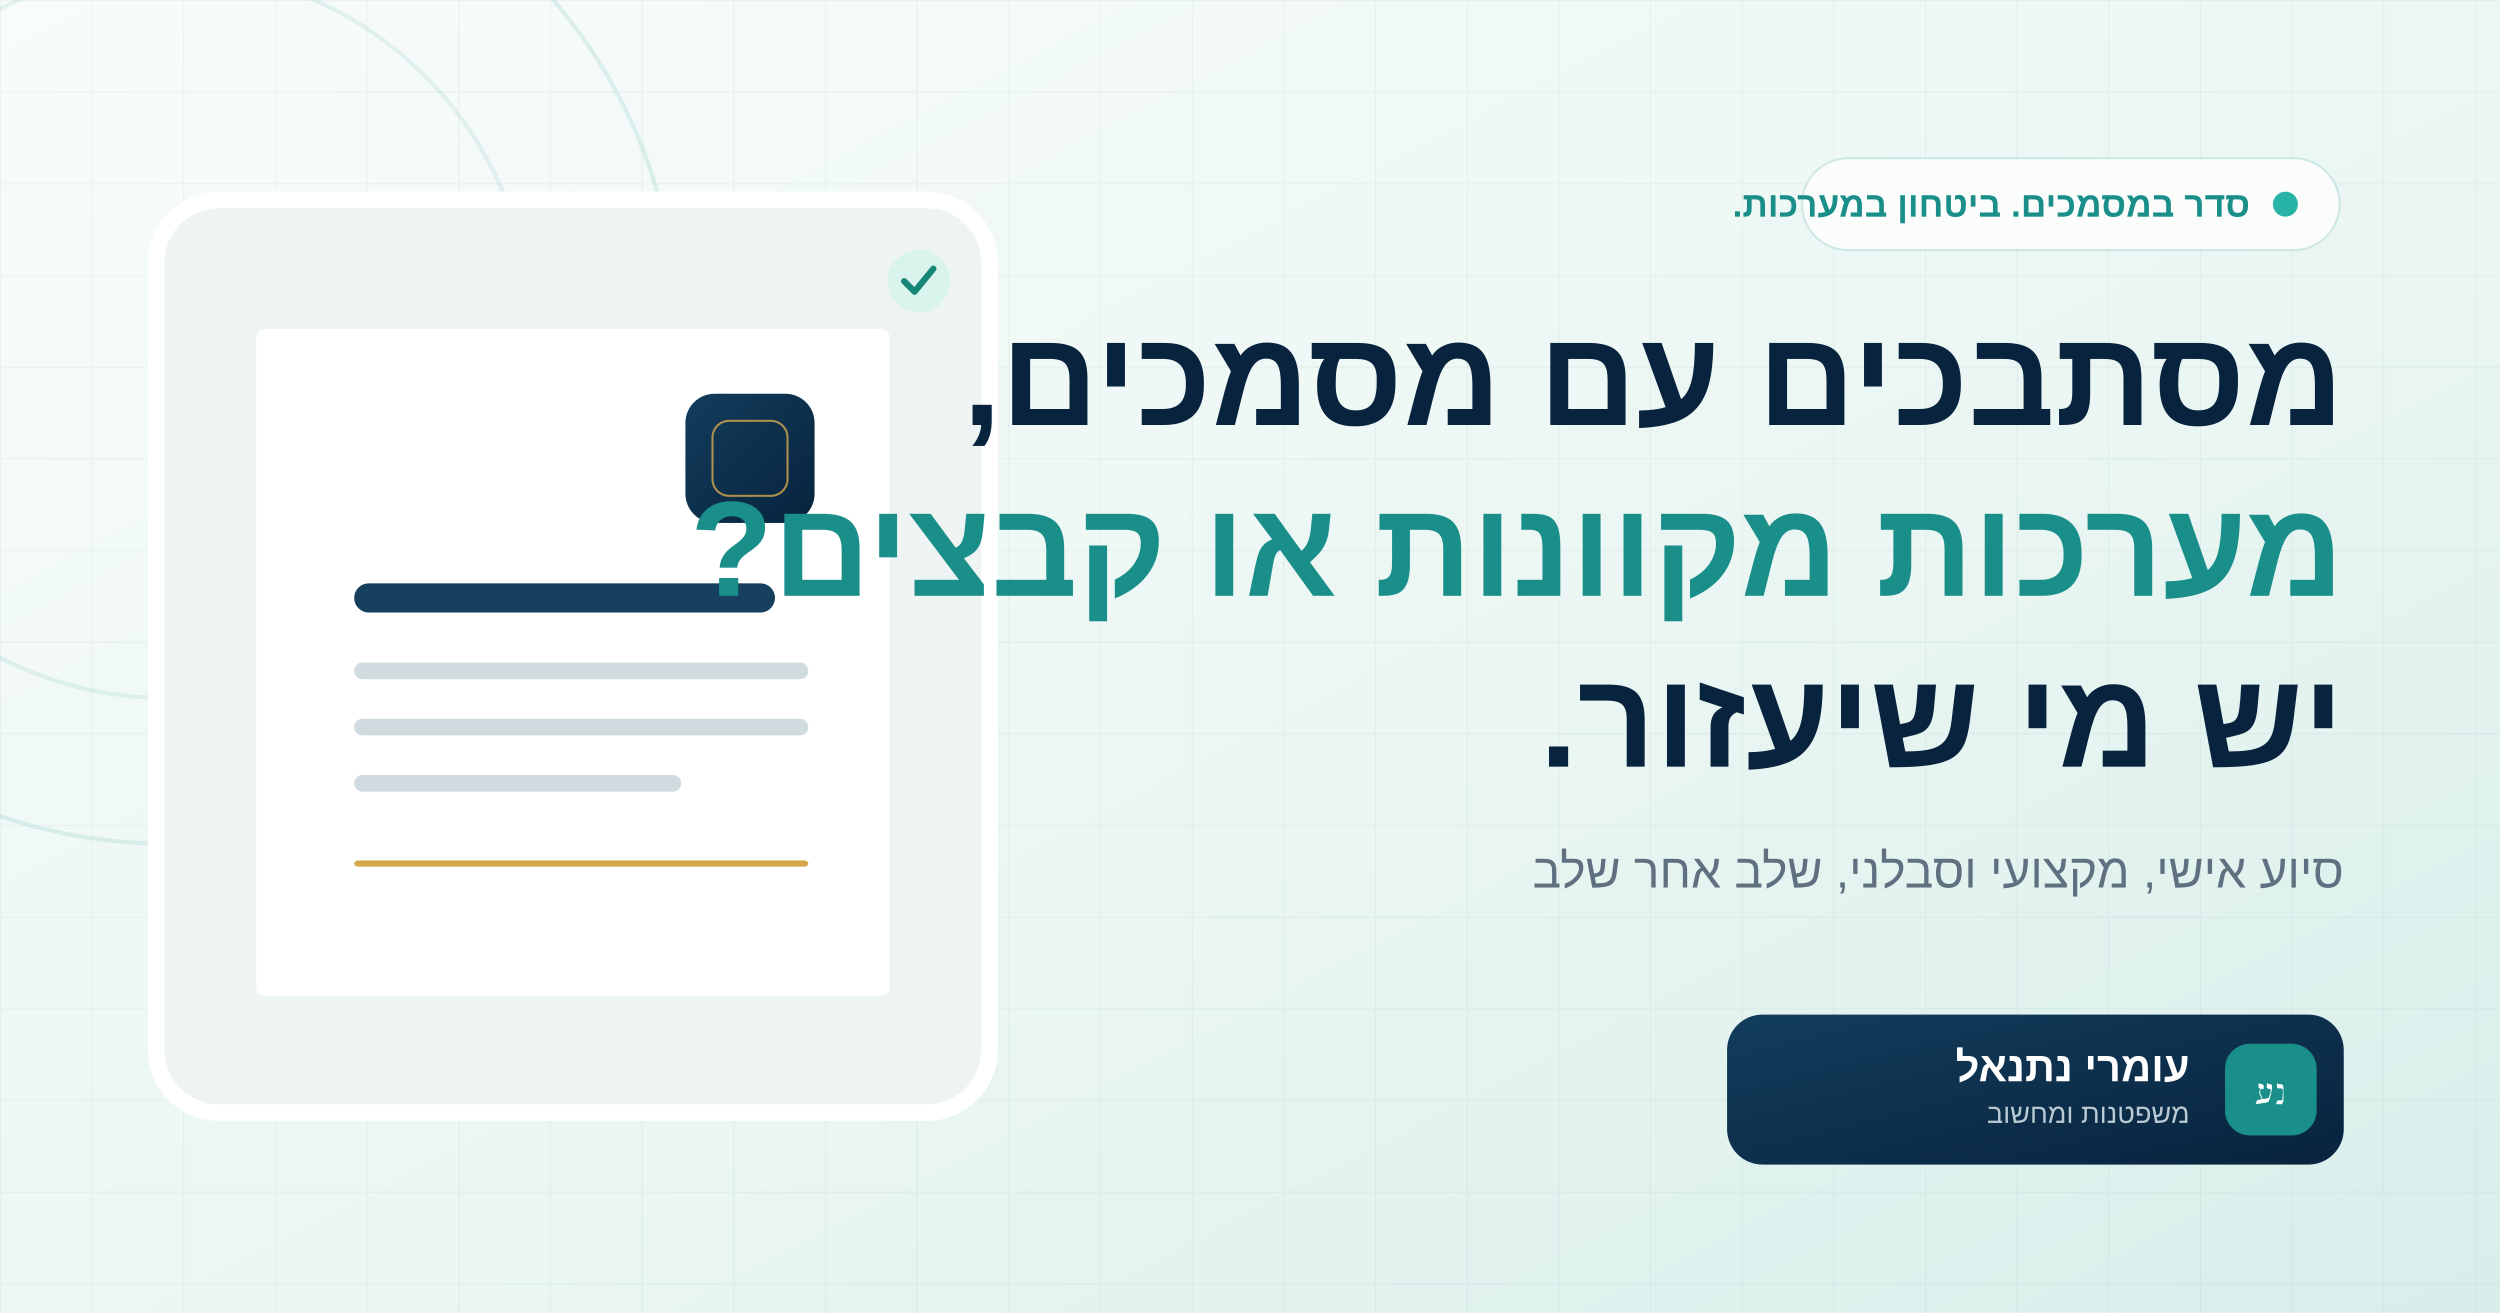
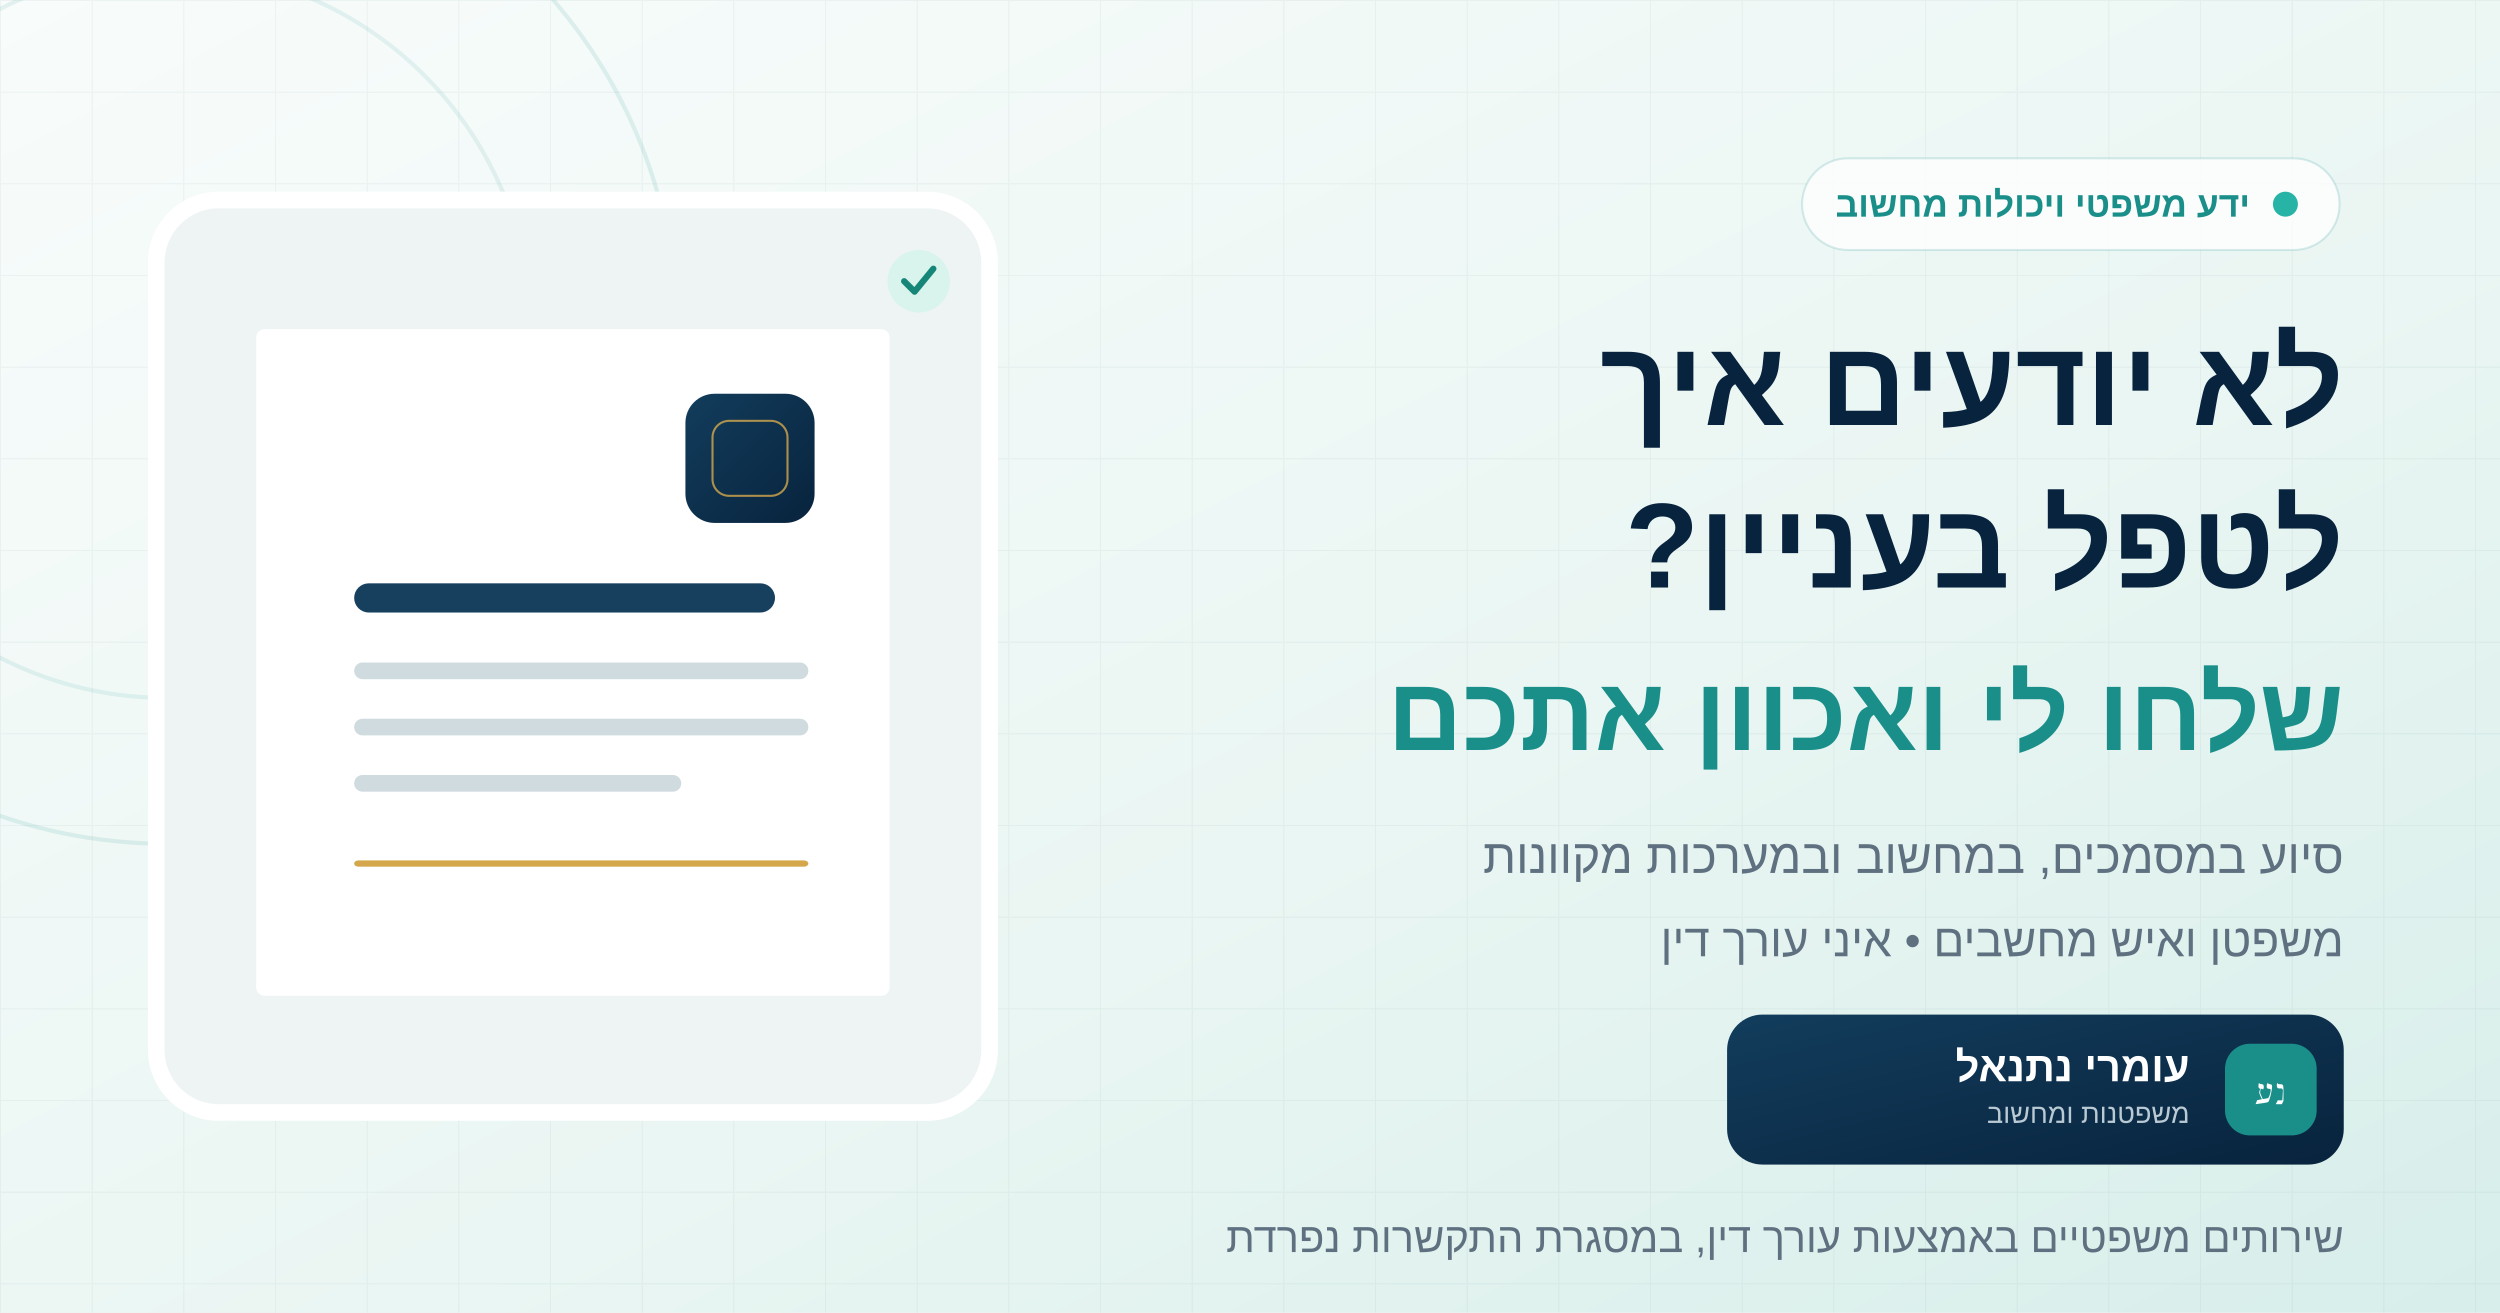
<svg xmlns="http://www.w3.org/2000/svg" width="1200" height="630" viewBox="0 0 1200 630">
  <defs>
    <linearGradient id="bg" x1="0" x2="1" y1="0" y2="1">
      <stop offset="0" stop-color="#f8fcfb" />
      <stop offset="0.58" stop-color="#eaf6f3" />
      <stop offset="1" stop-color="#d7eeea" />
    </linearGradient>
    <linearGradient id="brand" x1="0" x2="1" y1="0" y2="1">
      <stop offset="0" stop-color="#123d5c" />
      <stop offset="1" stop-color="#08233d" />
    </linearGradient>
    <filter id="shadow" x="-30%" y="-30%" width="160%" height="160%">
      <feDropShadow dx="0" dy="18" stdDeviation="22" flood-color="#102f4f" flood-opacity=".18" />
    </filter>
    <pattern id="grid" width="44" height="44" patternUnits="userSpaceOnUse">
      <path d="M44 0H0V44" fill="none" stroke="#102f4f" stroke-opacity=".045" />
    </pattern>
  </defs>
  <rect width="1200" height="630" fill="url(#bg)" />
  <rect width="1200" height="630" fill="url(#grid)" />
  <circle cx="80" cy="160" r="245" fill="none" stroke="#1a8f8a" stroke-opacity=".12" stroke-width="2" />
  <circle cx="80" cy="160" r="175" fill="none" stroke="#1a8f8a" stroke-opacity=".1" stroke-width="2" />
  <g transform="translate(75 96)">
    <rect width="400" height="438" rx="30" fill="#eef4f4" stroke="#fff" stroke-width="8" />
    <rect x="48" y="62" width="304" height="320" rx="4" fill="#fff" />
    <rect x="254" y="93" width="62" height="62" rx="14" fill="url(#brand)" />
    <rect x="267" y="106" width="36" height="36" rx="8" fill="none" stroke="#d4a74d" stroke-opacity=".8" />
    <rect x="95" y="184" width="202" height="14" rx="7" fill="#173f5e" />
    <rect x="95" y="222" width="218" height="8" rx="4" fill="#cfdbdf" />
    <rect x="95" y="249" width="218" height="8" rx="4" fill="#cfdbdf" />
    <rect x="95" y="276" width="157" height="8" rx="4" fill="#cfdbdf" />
    <rect x="95" y="317" width="218" height="3" rx="2" fill="#d4a74d" />
    <circle cx="366" cy="39" r="15" fill="#d9f3ed" />
    <path d="m359 39 5 5 9-11" fill="none" stroke="#168679" stroke-width="3" stroke-linecap="round" stroke-linejoin="round" />
  </g>
  <g font-family="Arial, DejaVu Sans, sans-serif" direction="rtl" text-anchor="start">
    <rect x="865" y="76" width="258" height="44" rx="22" fill="#fff" fill-opacity=".78" stroke="#1a8f8a" stroke-opacity=".17" />
    <circle cx="1097" cy="98" r="6" fill="#27b3a6" />
-     <text x="1080" y="104" fill="#1a8f8a" font-size="17" font-weight="700">סדר במסמכים. ביטחון במערכות.</text>
-     <text x="1125" y="204" fill="#08233d" font-size="65" font-weight="700">מסתבכים עם מסמכים,</text>
-     <text x="1125" y="286" fill="#1a8f8a" font-size="65" font-weight="700">מערכות מקוונות או קבצים?</text>
-     <text x="1125" y="368" fill="#08233d" font-size="65" font-weight="700">יש מי שיעזור.</text>
-     <text x="1125" y="426" fill="#5f7180" font-size="23">סיוע אישי, מקצועי וסבלני, שלב אחר שלב</text>
+     <text x="1080" y="104" fill="#1a8f8a" font-size="17" font-weight="700">ידע משפטי ויכולות מחשוב</text>
+     <text x="1125" y="204" fill="#08233d" font-size="58" font-weight="700">לא יודעים איך</text>
+     <text x="1125" y="282" fill="#08233d" font-size="58" font-weight="700">לטפל בעניין?</text>
+     <text x="1125" y="360" fill="#1a8f8a" font-size="50" font-weight="700">שלחו לי ואכוון אתכם</text>
+     <text x="1125" y="419" fill="#5f7180" font-size="23">סיוע במסמכים, במחשוב ובמערכות מקוונות</text>
+     <text x="1125" y="459" fill="#5f7180" font-size="22">משפטן ואיש מחשבים • איני עורך דין</text>
+     <text x="1125" y="601" fill="#5f7180" font-size="20">שירותים משפטיים באמצעות עורך דין, במסגרת התקשרות נפרדת</text>
  </g>
  <g transform="translate(829 487)">
    <rect width="296" height="72" rx="17" fill="url(#brand)" />
    <rect x="239" y="14" width="44" height="44" rx="12" fill="#1a8f8a" />
    <text x="261" y="43" fill="#fff" font-family="Georgia, serif" font-size="17" text-anchor="middle">נע</text>
    <g font-family="Arial, DejaVu Sans, sans-serif" direction="rtl" text-anchor="start">
      <text x="222" y="32" fill="#fff" font-size="20" font-weight="700">עומרי נתנאל</text>
      <text x="222" y="52" fill="#b9cad4" font-size="13">משפטנות ומחשוב</text>
    </g>
  </g>
</svg>
